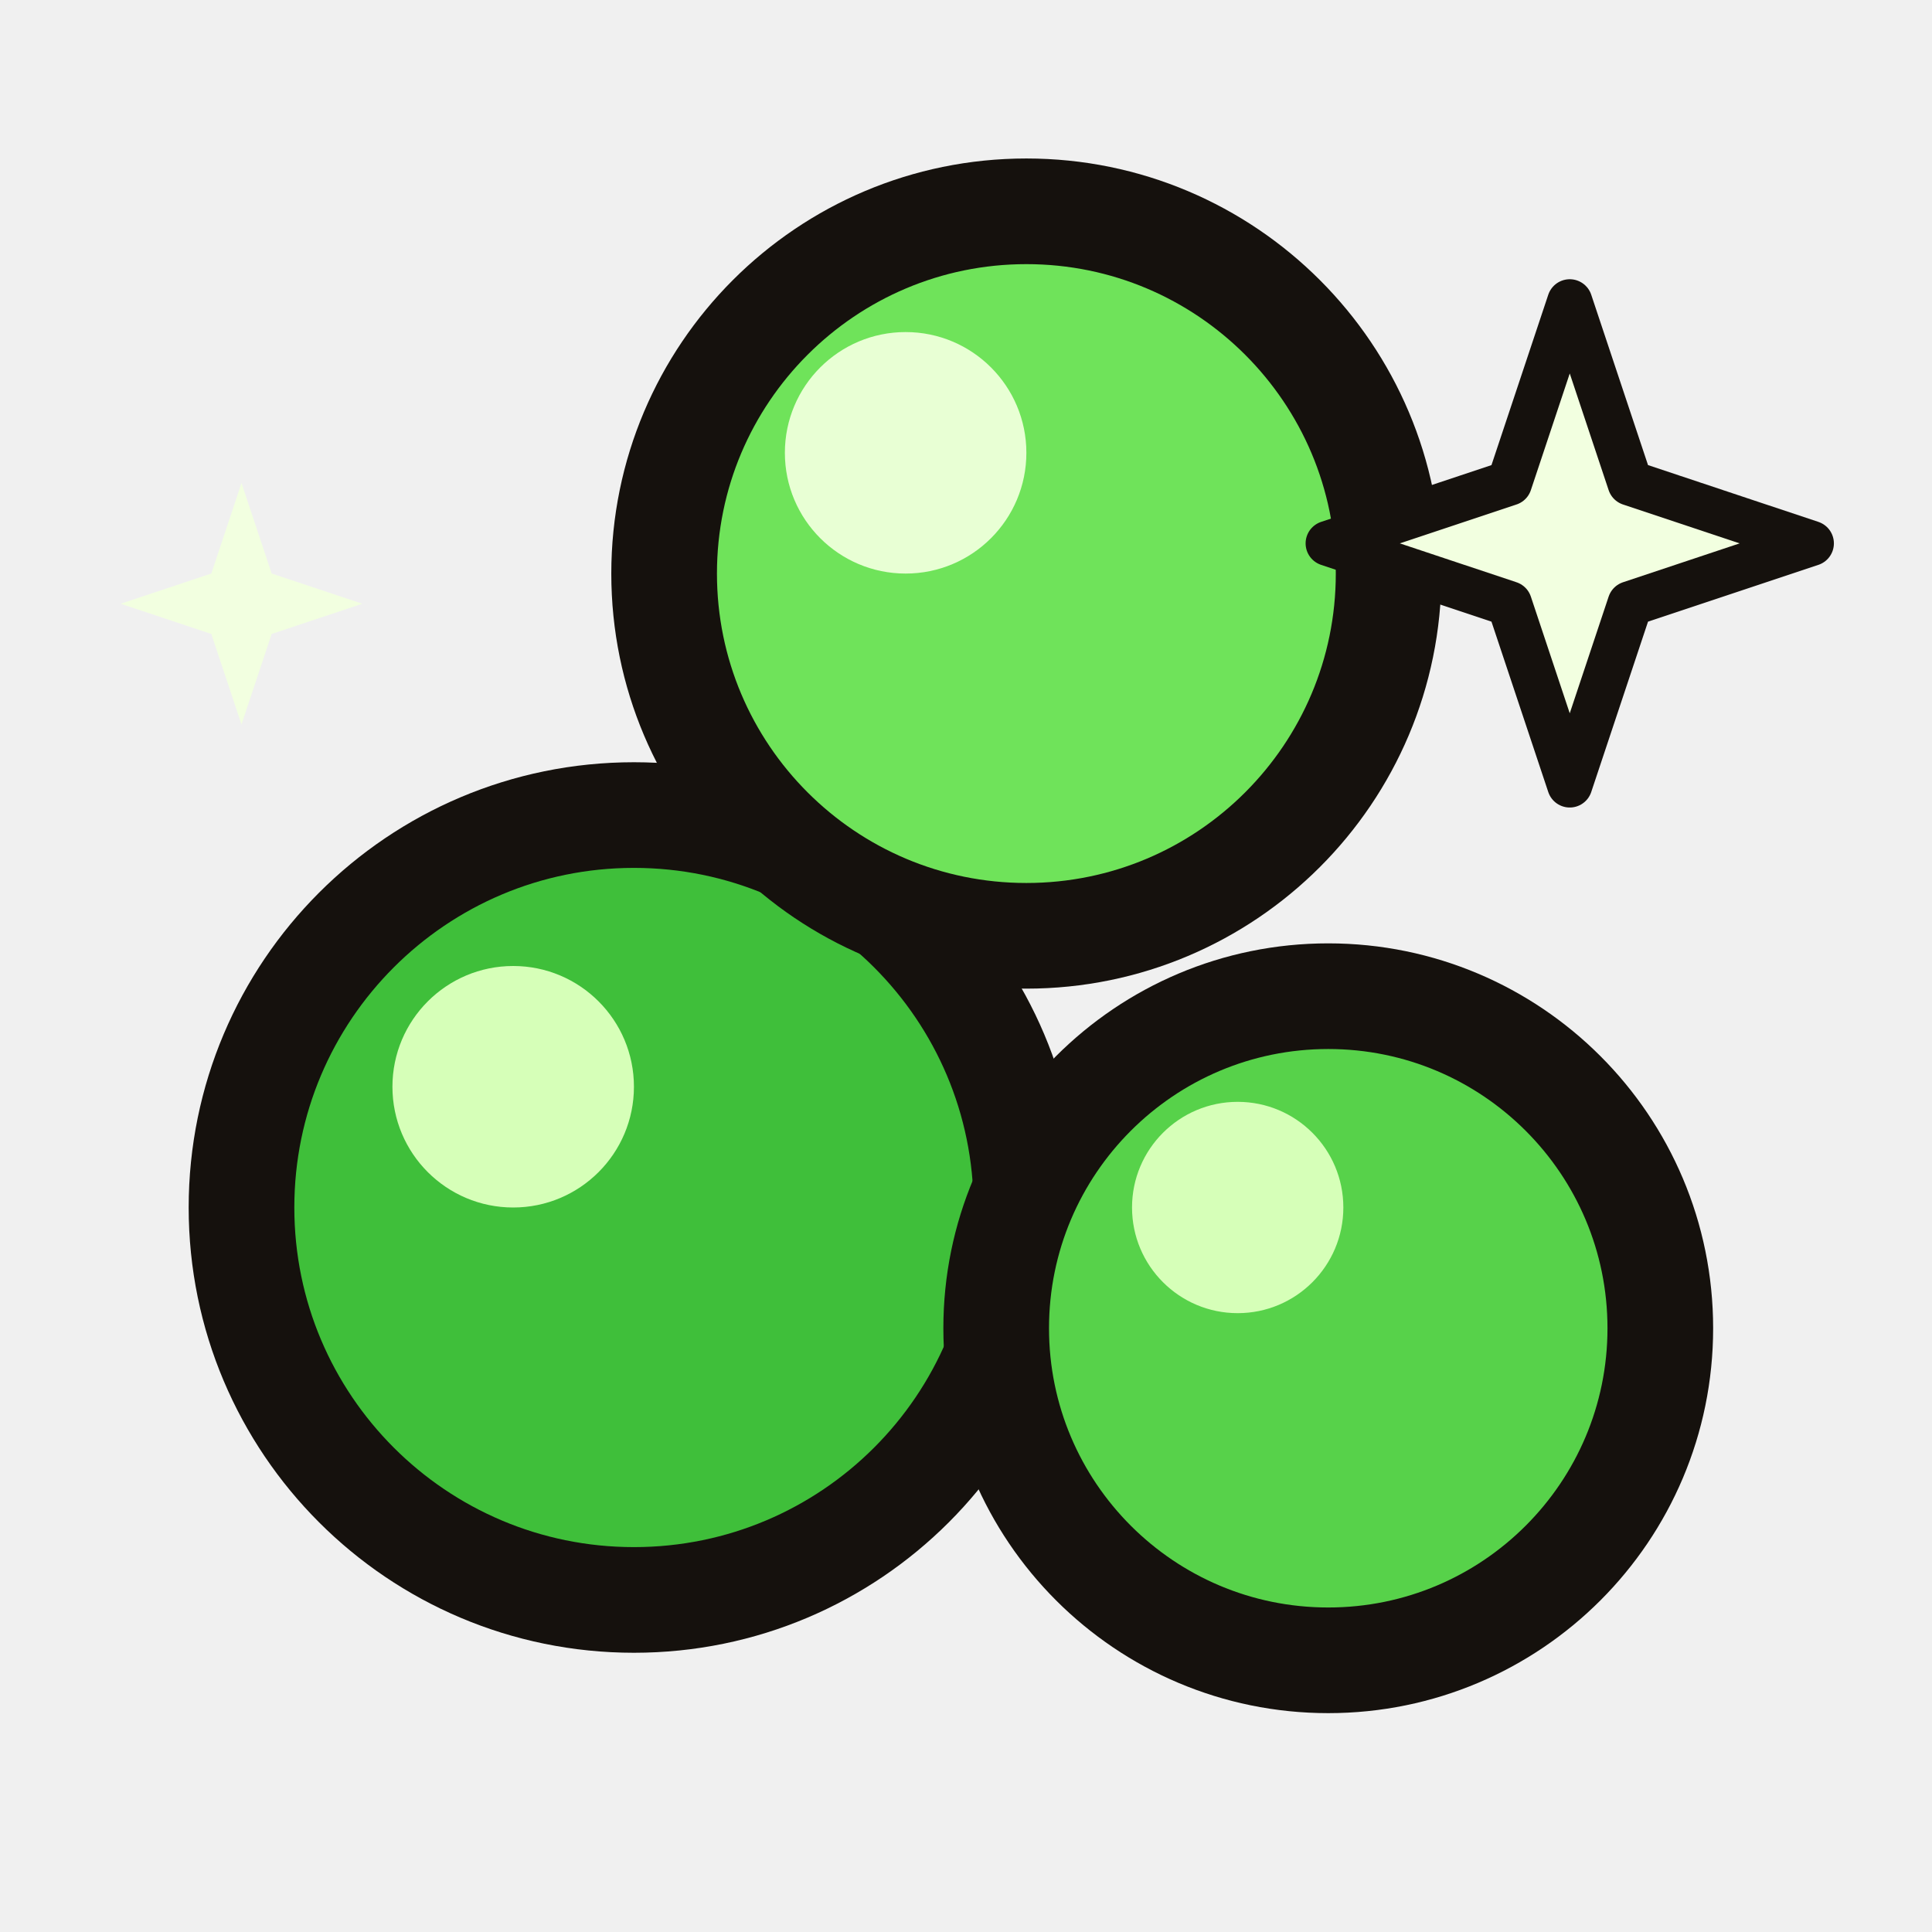
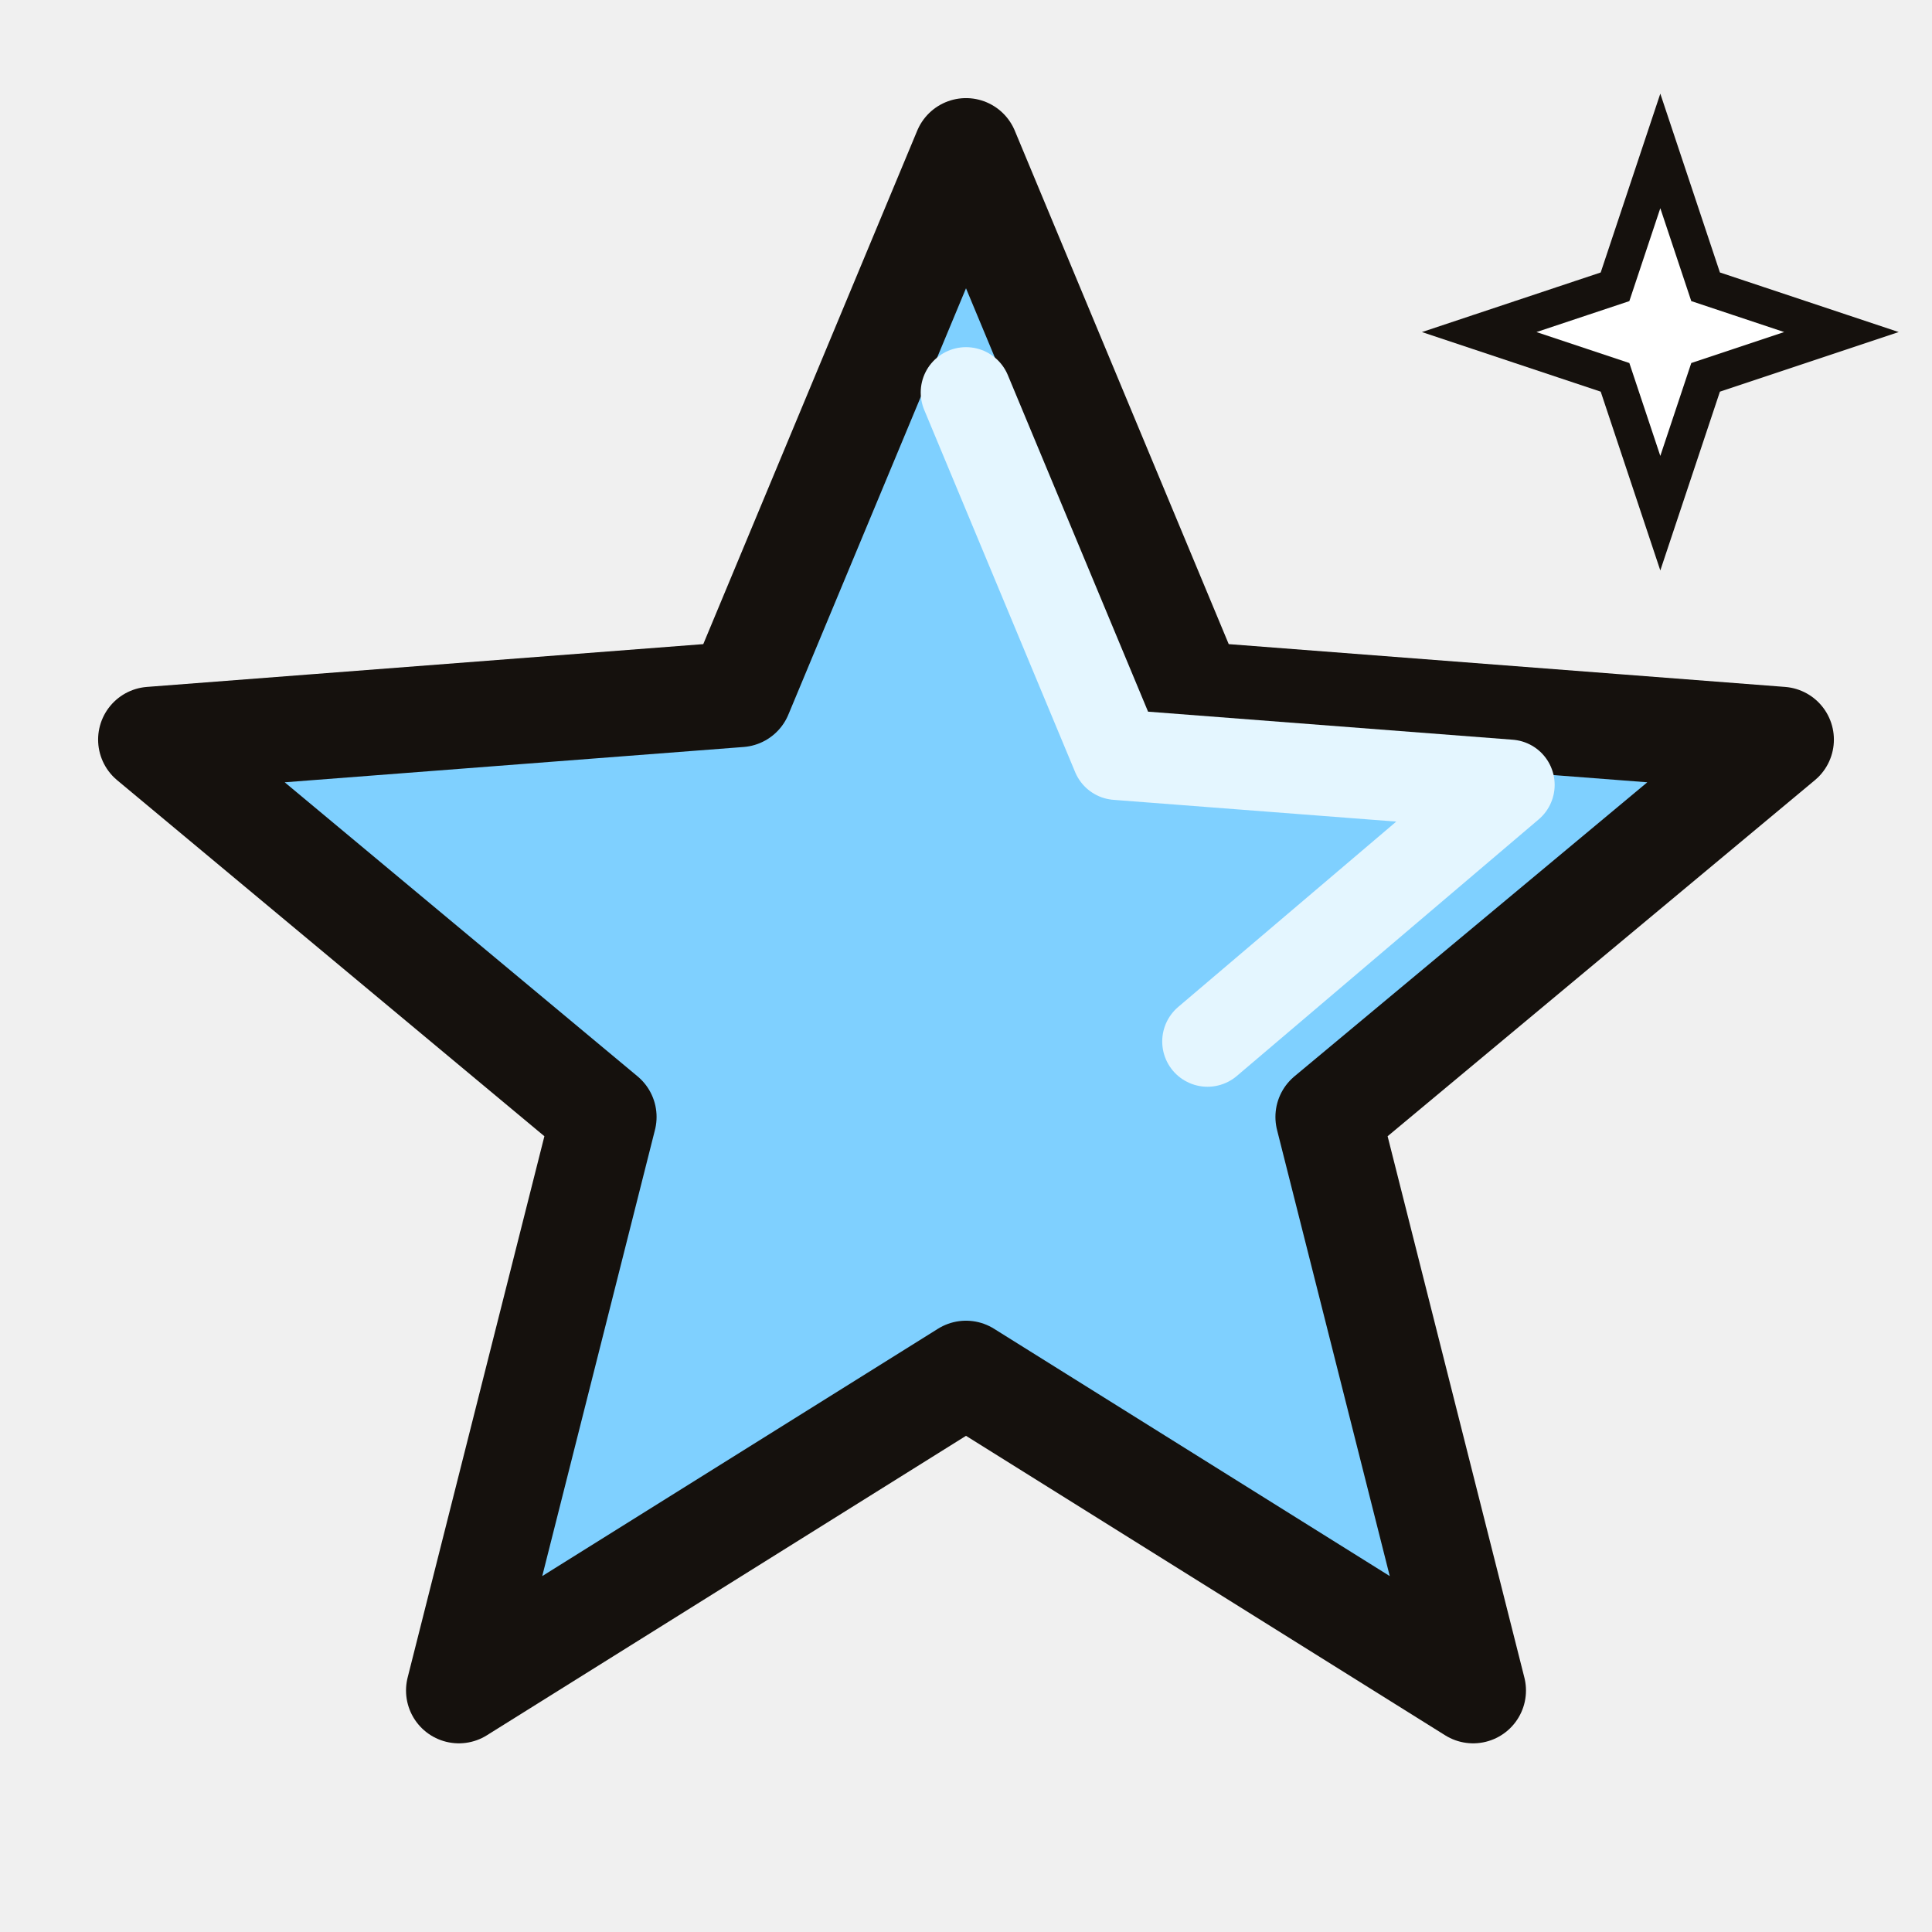
<svg xmlns="http://www.w3.org/2000/svg" width="96" height="96" viewBox="0 0 64 64">
-   <circle cx="21" cy="40" r="13" fill="#3fbf3a" stroke="#15110d" stroke-width="3.5" />
-   <circle cx="44" cy="44" r="11" fill="#57d24a" stroke="#15110d" stroke-width="3.5" />
-   <circle cx="34" cy="19" r="12" fill="#6fe35a" stroke="#15110d" stroke-width="3.5" />
-   <circle cx="17" cy="36" r="4" fill="#d6ffb8" />
-   <circle cx="41" cy="40" r="3.5" fill="#d6ffb8" />
-   <circle cx="30" cy="15" r="4" fill="#e8ffd4" />
-   <path d="M52 10 L54 16 L60 18 L54 20 L52 26 L50 20 L44 18 L50 16Z" fill="#f2ffe0" stroke="#15110d" stroke-width="1.5" stroke-linejoin="round" />
-   <path d="M8 16 L9 19 L12 20 L9 21 L8 24 L7 21 L4 20 L7 19Z" fill="#f2ffe0" />
+   <path d="M32 5 L39.5 23 L59 24.5 L44 37 L48.8 56 L32 45.5 L15.2 56 L20 37 L5 24.5 L24.5 23 Z" fill="#7fd0ff" stroke="#15110d" stroke-width="3.5" stroke-linejoin="round" />
+   <path d="M32 13 L37 25 L50 26 L40 34.5" fill="none" stroke="#e4f6ff" stroke-width="3" stroke-linecap="round" stroke-linejoin="round" />
+   <path d="M55 5 L56.5 9.5 L61 11 L56.5 12.5 L55 17 L53.5 12.5 L49 11 L53.5 9.5Z" fill="#ffffff" stroke="#15110d" stroke-width="1.2" />
</svg>
